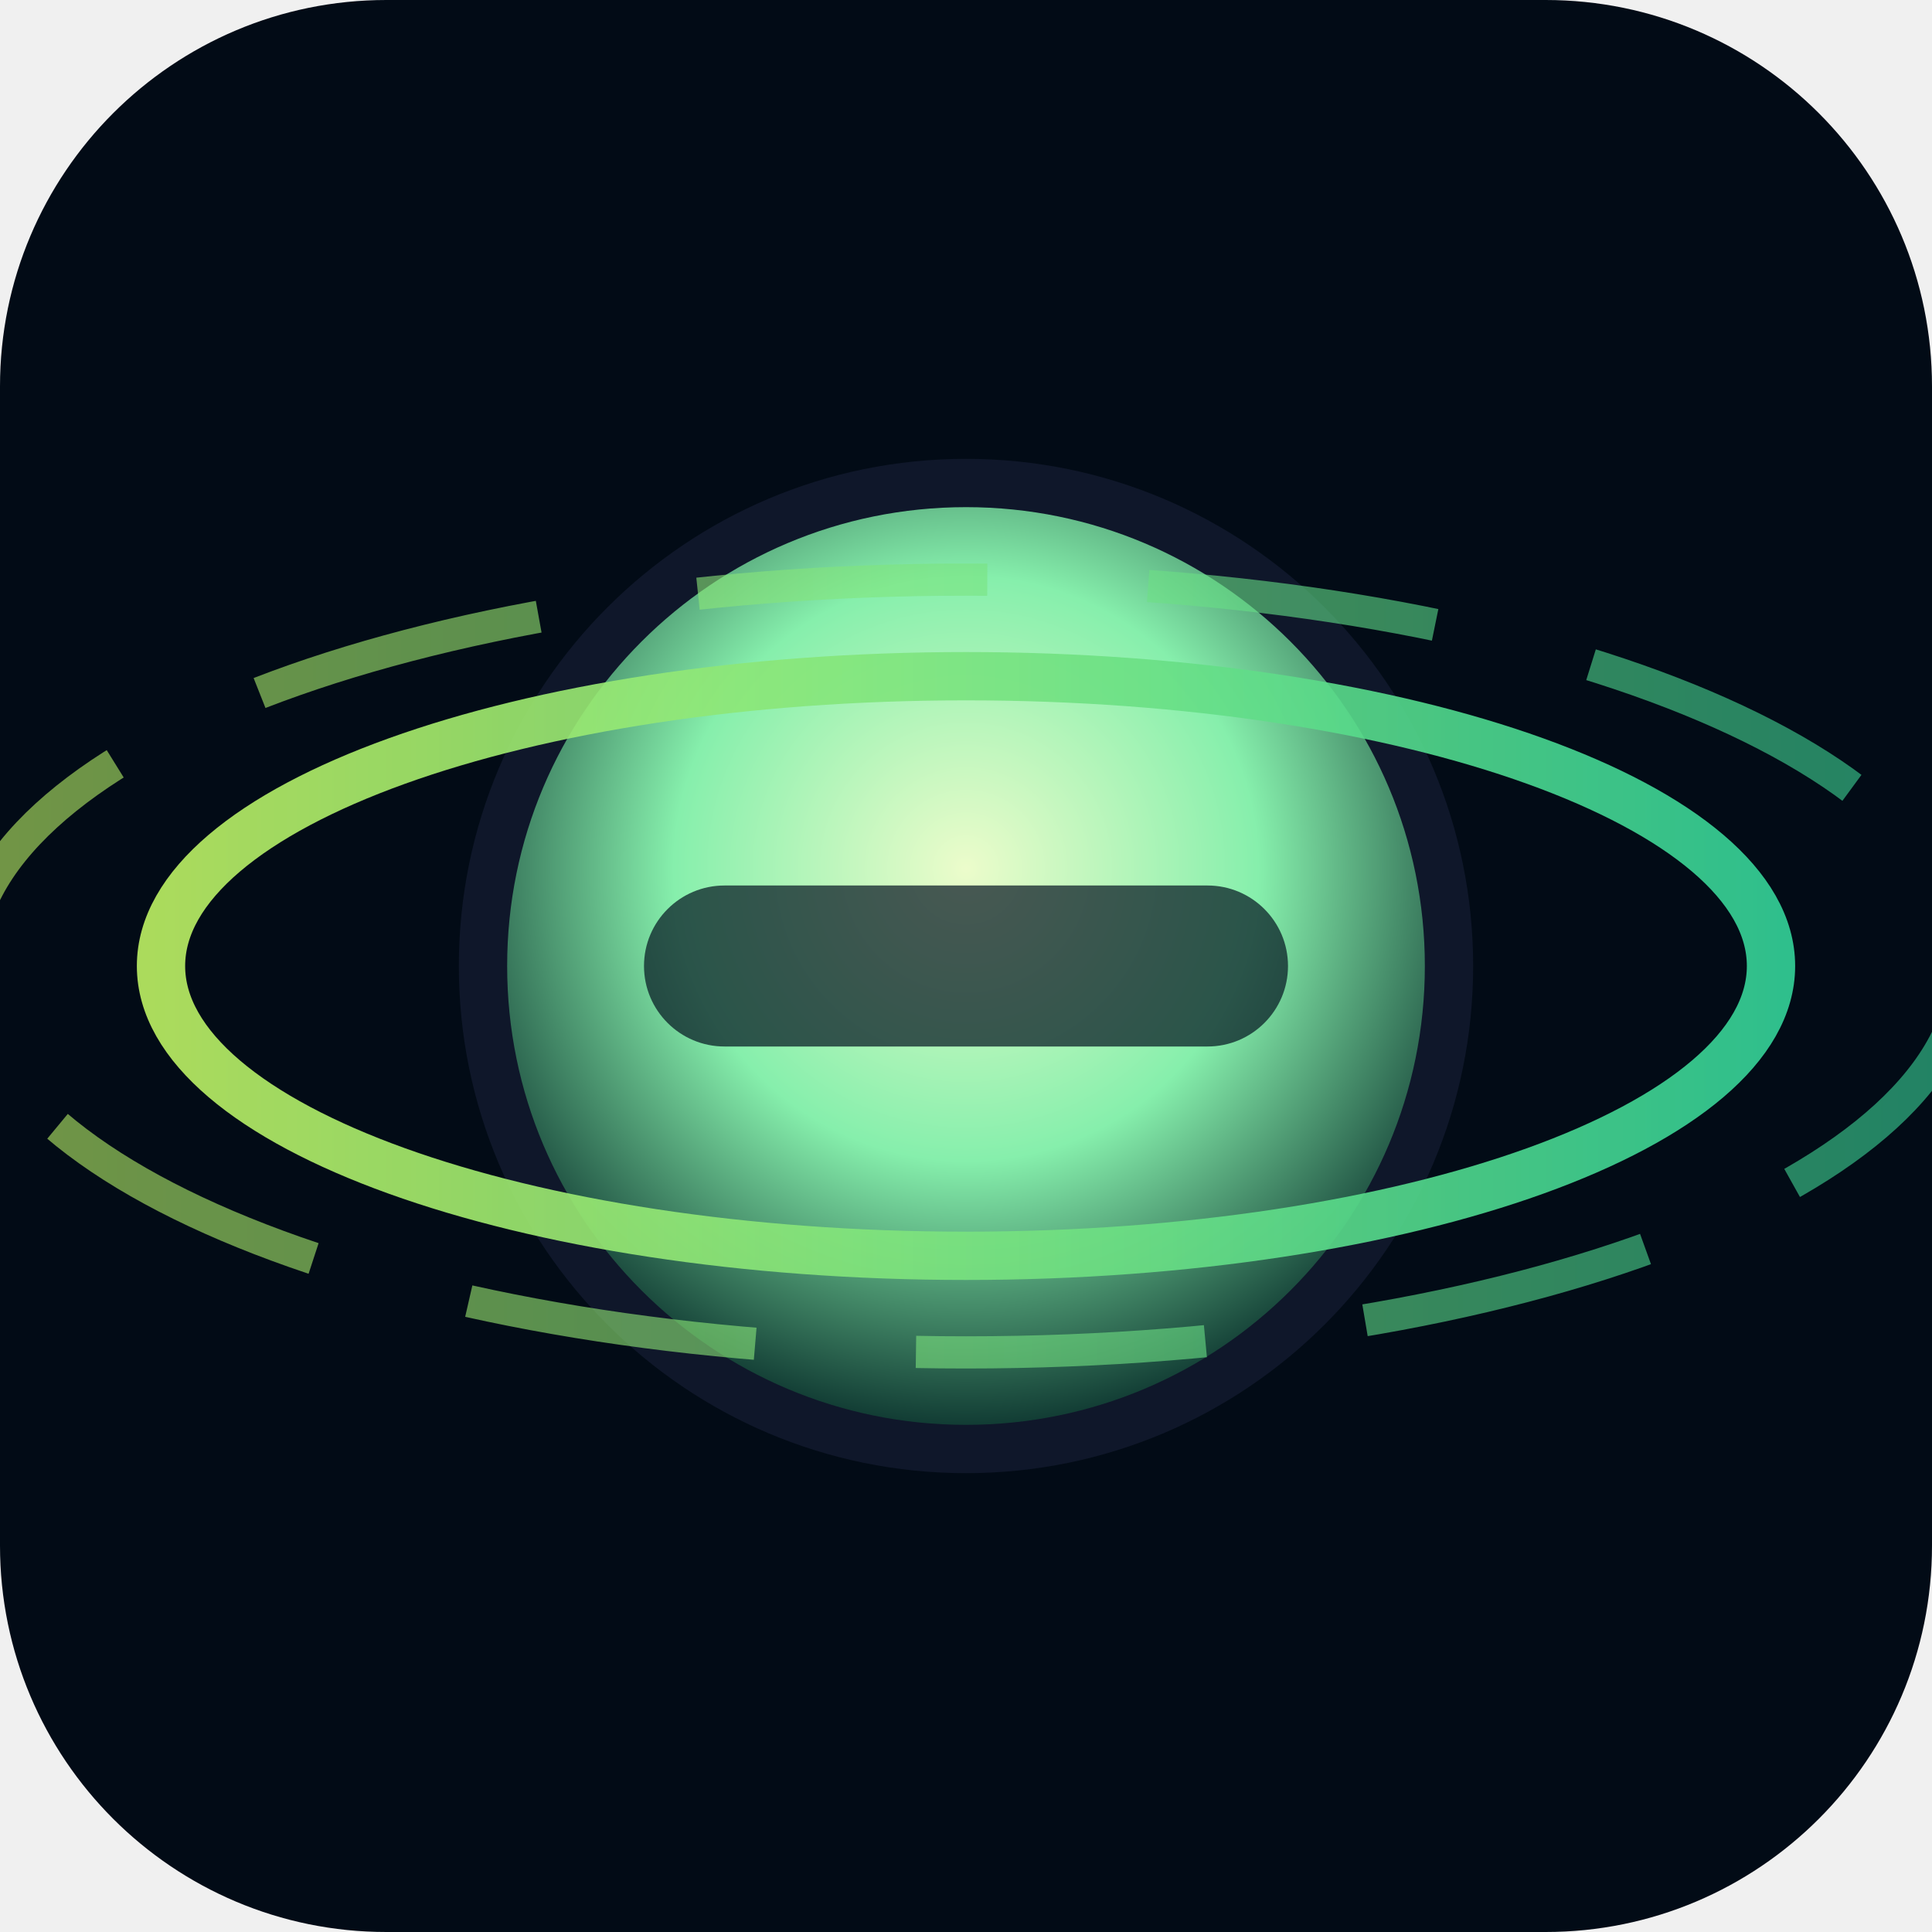
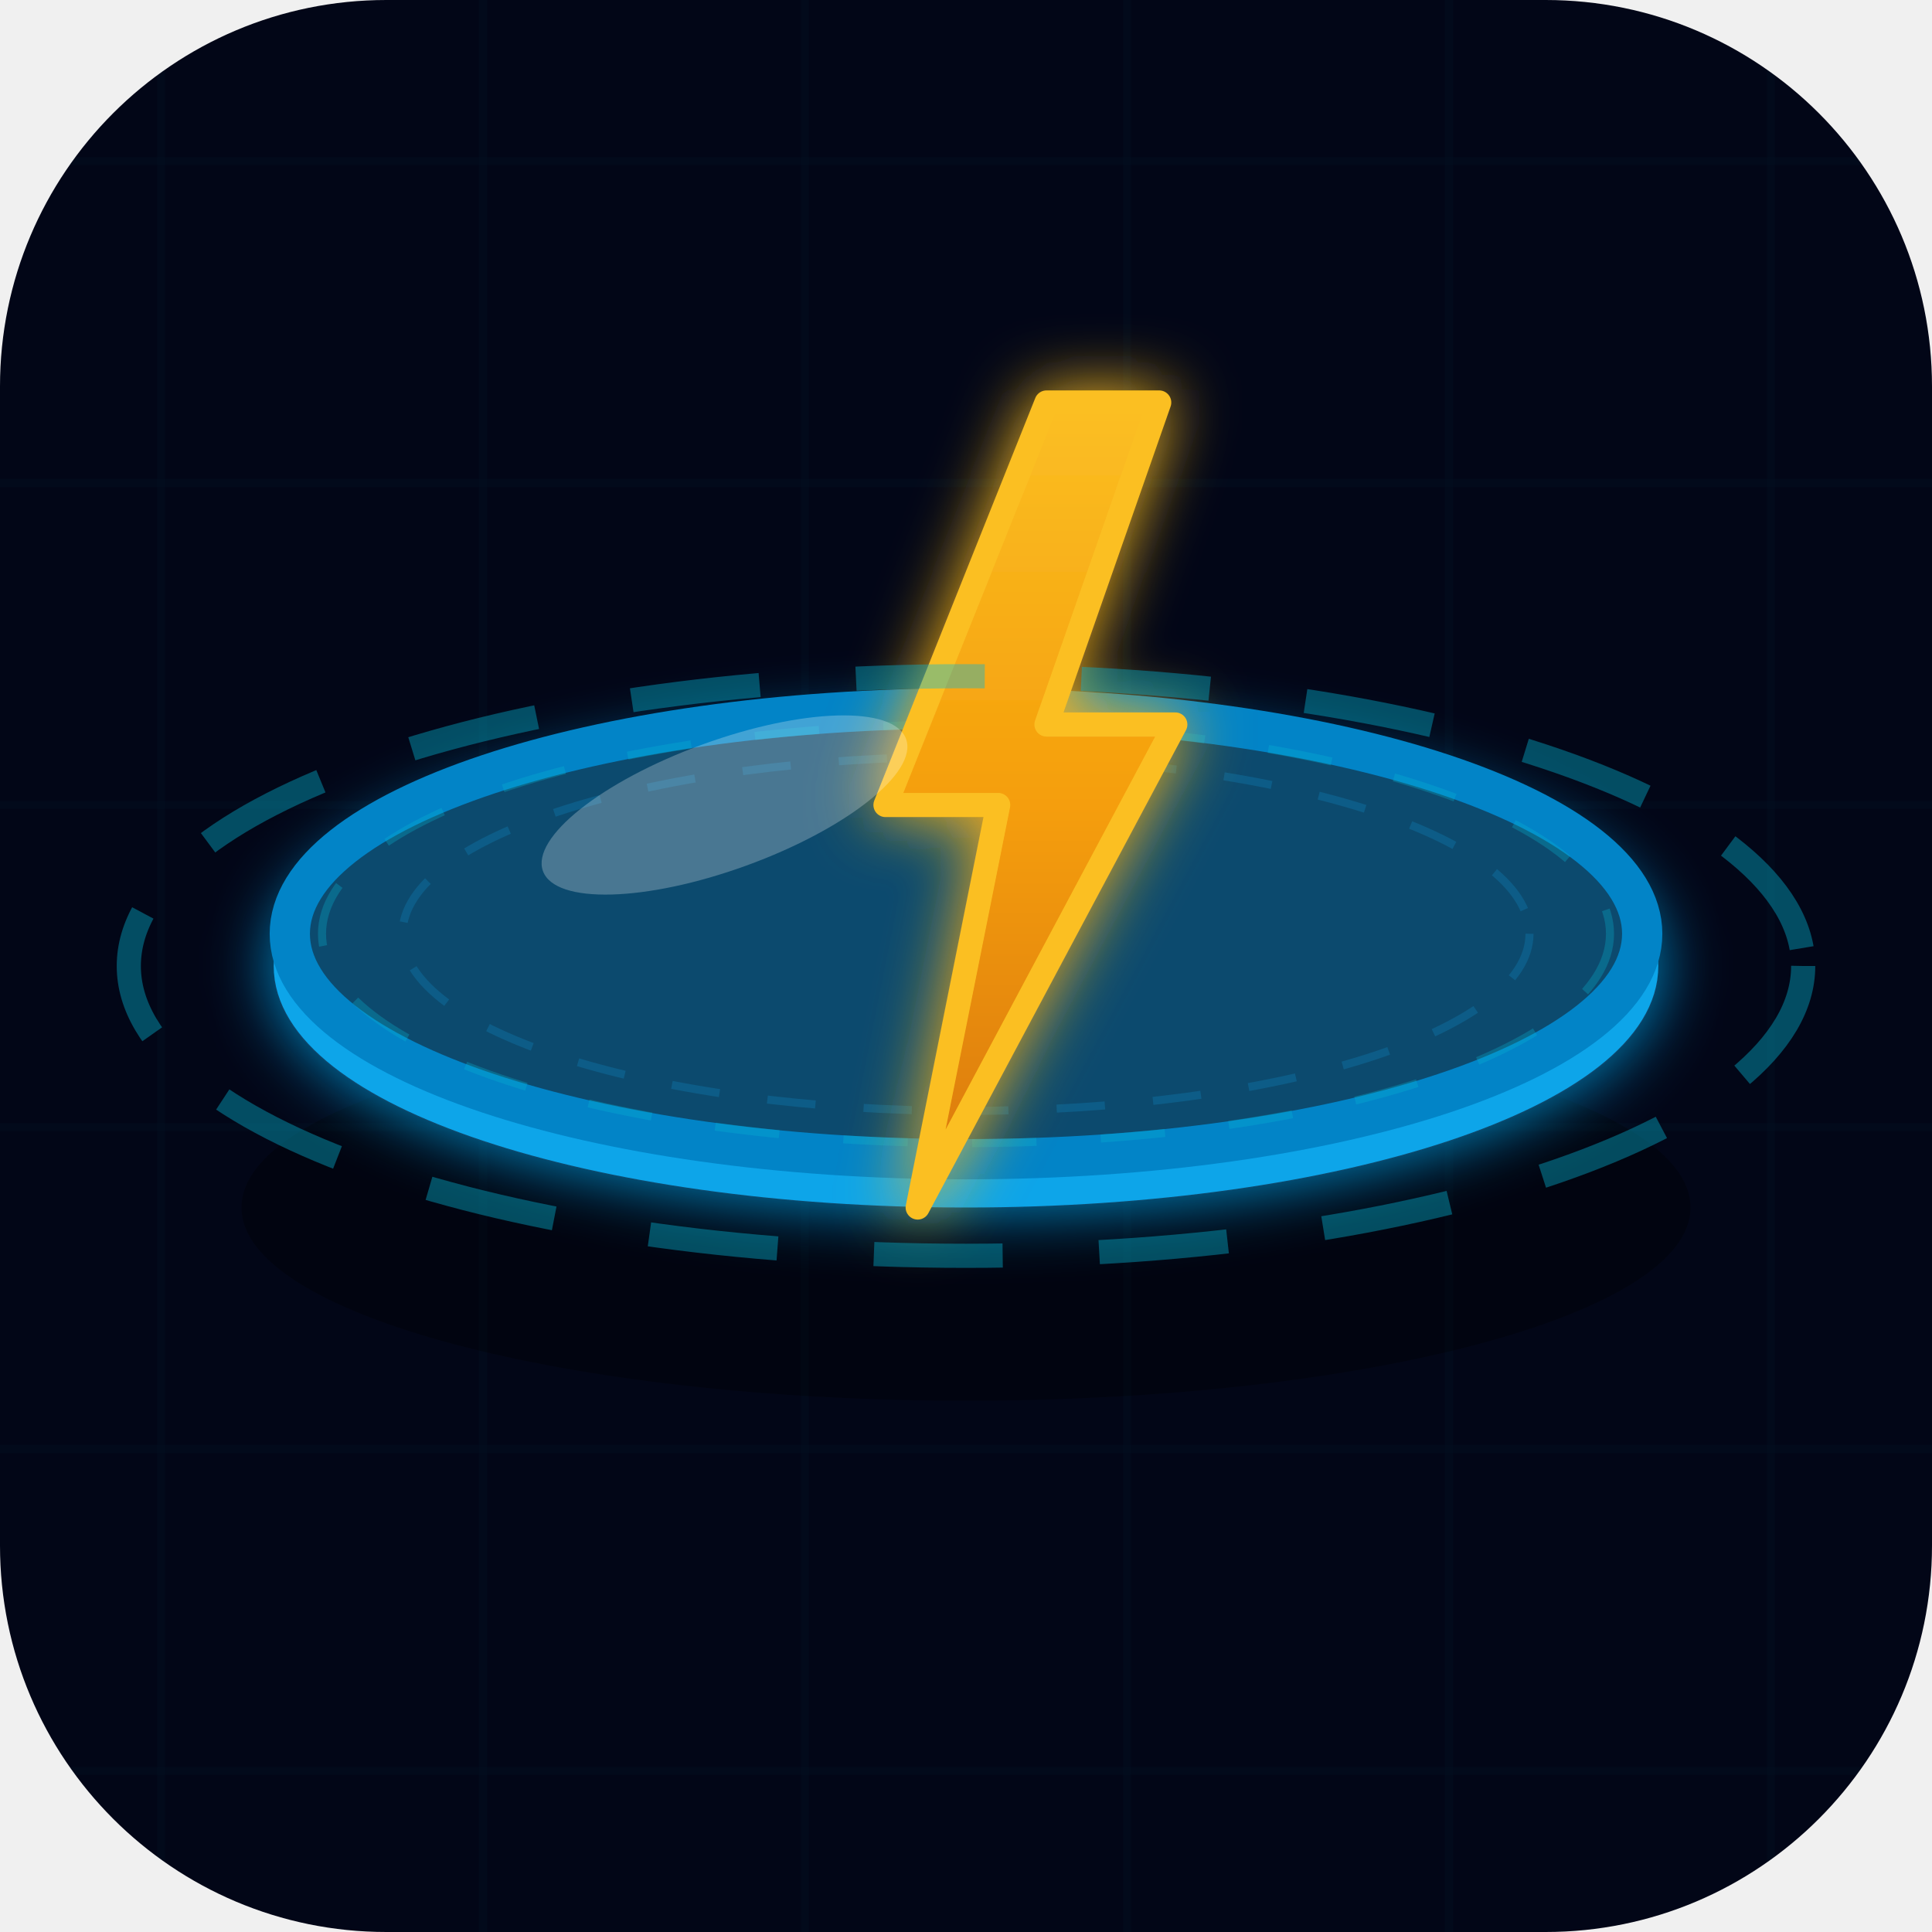
- <svg xmlns="http://www.w3.org/2000/svg" width="120" height="120" viewBox="0 0 120 120" role="img" aria-label="Puckcast puck with orbiting rings">
+ <svg xmlns="http://www.w3.org/2000/svg" width="120" height="120" viewBox="0 0 120 120" role="img" aria-label="Puckcast - Hockey Analytics">
  <defs>
-     <radialGradient id="puck-core" cx="50%" cy="40%" r="60%">
-       <stop offset="0%" stop-color="#ecfccb" />
-       <stop offset="50%" stop-color="#86efac" />
-       <stop offset="100%" stop-color="#052927" />
+     <radialGradient id="ice-core" cx="50%" cy="50%" r="60%">
+       <stop offset="0%" stop-color="#0ea5e9" stop-opacity="0.9" />
+       <stop offset="50%" stop-color="#0284c7" stop-opacity="0.8" />
+       <stop offset="100%" stop-color="#0c4a6e" stop-opacity="1" />
    </radialGradient>
-     <linearGradient id="ring-gradient" x1="0%" y1="0%" x2="100%" y2="0%">
-       <stop offset="0%" stop-color="#bef264" />
-       <stop offset="100%" stop-color="#34d399" />
+     <linearGradient id="bolt-glow" x1="0%" y1="0%" x2="0%" y2="100%">
+       <stop offset="0%" stop-color="#fbbf24" />
+       <stop offset="50%" stop-color="#f59e0b" />
+       <stop offset="100%" stop-color="#d97706" />
    </linearGradient>
+     <pattern id="ice-pattern" x="0" y="0" width="20" height="20" patternUnits="userSpaceOnUse">
+       <path d="M0 10 L20 10" stroke="#06b6d4" stroke-width="0.5" opacity="0.2" />
+       <path d="M10 0 L10 20" stroke="#06b6d4" stroke-width="0.5" opacity="0.2" />
+     </pattern>
+     <filter id="neon-glow" x="-50%" y="-50%" width="200%" height="200%">
+       <feGaussianBlur in="SourceGraphic" stdDeviation="2" result="blur" />
+       <feComposite in="SourceGraphic" in2="blur" operator="over" />
+     </filter>
  </defs>
-   <rect width="120" height="120" rx="24" fill="#020b16" />
-   <circle cx="60" cy="60" r="30" fill="url(#puck-core)" stroke="#0f172a" stroke-width="3" />
-   <rect x="40" y="55" width="40" height="10" rx="5" fill="#03131f" opacity="0.7" />
-   <ellipse cx="60" cy="60" rx="50" ry="18" fill="none" stroke="url(#ring-gradient)" stroke-width="3" opacity="0.9" />
-   <ellipse cx="60" cy="60" rx="62" ry="24" fill="none" stroke="url(#ring-gradient)" stroke-width="2" stroke-dasharray="18 10" opacity="0.6" />
+   <rect width="120" height="120" rx="24" fill="#020617" />
+   <rect width="120" height="120" rx="24" fill="url(#ice-pattern)" opacity="0.1" />
+   <ellipse cx="60" cy="75" rx="45" ry="12" fill="#000000" opacity="0.3" />
+   <ellipse cx="60" cy="60" rx="42" ry="14" fill="url(#ice-core)" stroke="#0ea5e9" stroke-width="2" filter="url(#neon-glow)" />
+   <ellipse cx="60" cy="58" rx="42" ry="14" fill="#0c4a6e" stroke="#0284c7" stroke-width="2.5" />
+   <ellipse cx="60" cy="58" rx="40" ry="13" fill="none" stroke="#06b6d4" stroke-width="0.5" opacity="0.3" stroke-dasharray="4 4" />
+   <ellipse cx="60" cy="58" rx="35" ry="11" fill="none" stroke="#0ea5e9" stroke-width="0.5" opacity="0.2" stroke-dasharray="3 3" />
+   <g filter="url(#neon-glow)">
+     <path d="M 65 25 L 55 50 L 62 50 L 57 75 L 73 45 L 65 45 L 72 25 Z" fill="url(#bolt-glow)" stroke="#fbbf24" stroke-width="1.5" stroke-linejoin="round" />
+   </g>
+   <ellipse cx="45" cy="50" rx="12" ry="4" fill="white" opacity="0.25" transform="rotate(-20 45 50)" />
+   <ellipse cx="60" cy="60" rx="52" ry="18" fill="none" stroke="#06b6d4" stroke-width="1.5" opacity="0.4" stroke-dasharray="8 6" />
</svg>
